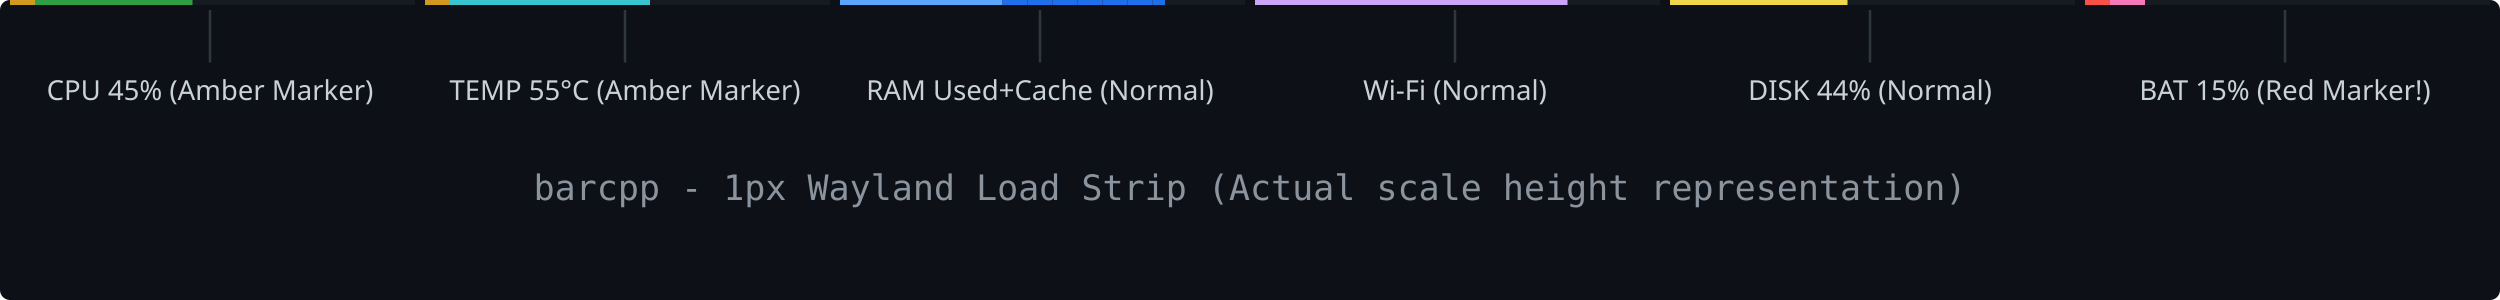
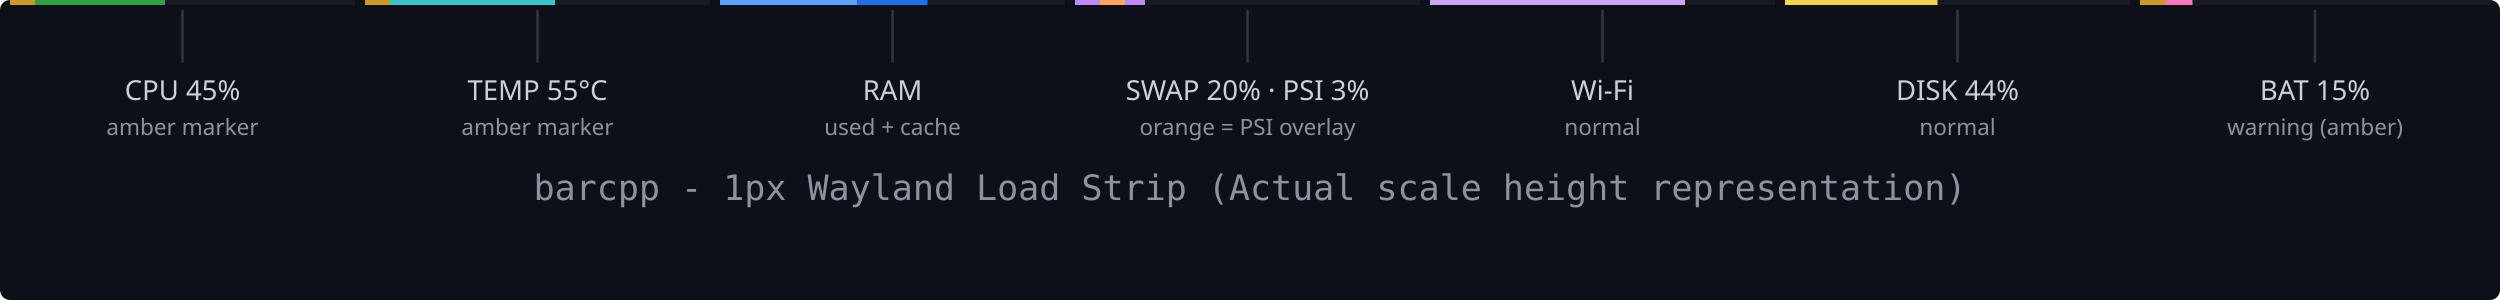
<svg xmlns="http://www.w3.org/2000/svg" viewBox="0 0 1000 120" width="100%" height="120">
  <rect width="1000" height="120" fill="#0d1117" rx="4" />
-   <rect x="4" y="0" width="162" height="2" fill="#161b22" />
+   <rect x="4" y="0" width="138" height="2" fill="#161b22" />
  <rect x="4" y="0" width="10" height="2" fill="#d29922" />
-   <rect x="14" y="0" width="10" height="2" fill="#2ea043" />
-   <rect x="24" y="0" width="10" height="2" fill="#2ea043" />
-   <rect x="34" y="0" width="10" height="2" fill="#2ea043" />
-   <rect x="44" y="0" width="10" height="2" fill="#2ea043" />
-   <rect x="54" y="0" width="10" height="2" fill="#2ea043" />
-   <rect x="64" y="0" width="10" height="2" fill="#2ea043" />
-   <rect x="74" y="0" width="3" height="2" fill="#2ea043" />
-   <rect x="170" y="0" width="162" height="2" fill="#161b22" />
-   <rect x="170" y="0" width="10" height="2" fill="#d29922" />
-   <rect x="180" y="0" width="10" height="2" fill="#39c5cf" />
-   <rect x="190" y="0" width="10" height="2" fill="#39c5cf" />
-   <rect x="200" y="0" width="10" height="2" fill="#39c5cf" />
-   <rect x="210" y="0" width="10" height="2" fill="#39c5cf" />
-   <rect x="220" y="0" width="10" height="2" fill="#39c5cf" />
-   <rect x="230" y="0" width="10" height="2" fill="#39c5cf" />
-   <rect x="240" y="0" width="10" height="2" fill="#39c5cf" />
-   <rect x="250" y="0" width="10" height="2" fill="#39c5cf" />
-   <rect x="336" y="0" width="162" height="2" fill="#161b22" />
-   <rect x="336" y="0" width="10" height="2" fill="#58a6ff" />
-   <rect x="346" y="0" width="10" height="2" fill="#58a6ff" />
-   <rect x="356" y="0" width="10" height="2" fill="#58a6ff" />
-   <rect x="366" y="0" width="10" height="2" fill="#58a6ff" />
-   <rect x="376" y="0" width="10" height="2" fill="#58a6ff" />
-   <rect x="386" y="0" width="10" height="2" fill="#58a6ff" />
-   <rect x="396" y="0" width="5" height="2" fill="#58a6ff" />
-   <rect x="401" y="0" width="10" height="2" fill="#1f6feb" />
-   <rect x="411" y="0" width="10" height="2" fill="#1f6feb" />
-   <rect x="421" y="0" width="10" height="2" fill="#1f6feb" />
-   <rect x="431" y="0" width="10" height="2" fill="#1f6feb" />
-   <rect x="441" y="0" width="10" height="2" fill="#1f6feb" />
-   <rect x="451" y="0" width="10" height="2" fill="#1f6feb" />
-   <rect x="461" y="0" width="5" height="2" fill="#1f6feb" />
-   <rect x="502" y="0" width="162" height="2" fill="#161b22" />
-   <rect x="502" y="0" width="10" height="2" fill="#cba6f7" />
-   <rect x="512" y="0" width="10" height="2" fill="#cba6f7" />
-   <rect x="522" y="0" width="10" height="2" fill="#cba6f7" />
-   <rect x="532" y="0" width="10" height="2" fill="#cba6f7" />
-   <rect x="542" y="0" width="10" height="2" fill="#cba6f7" />
-   <rect x="552" y="0" width="10" height="2" fill="#cba6f7" />
-   <rect x="562" y="0" width="10" height="2" fill="#cba6f7" />
+   <rect x="14" y="0" width="52" height="2" fill="#2ea043" />
+   <rect x="146" y="0" width="138" height="2" fill="#161b22" />
+   <rect x="146" y="0" width="10" height="2" fill="#d29922" />
+   <rect x="156" y="0" width="66" height="2" fill="#39c5cf" />
+   <rect x="288" y="0" width="138" height="2" fill="#161b22" />
+   <rect x="288" y="0" width="10" height="2" fill="#58a6ff" />
+   <rect x="298" y="0" width="45" height="2" fill="#58a6ff" />
+   <rect x="343" y="0" width="28" height="2" fill="#1f6feb" />
+   <rect x="430" y="0" width="138" height="2" fill="#161b22" />
+   <rect x="430" y="0" width="10" height="2" fill="#bc8cff" />
+   <rect x="440" y="0" width="10" height="2" fill="#ffa657" />
+   <rect x="450" y="0" width="8" height="2" fill="#bc8cff" />
+   <rect x="572" y="0" width="138" height="2" fill="#161b22" />
  <rect x="572" y="0" width="10" height="2" fill="#cba6f7" />
-   <rect x="582" y="0" width="10" height="2" fill="#cba6f7" />
-   <rect x="592" y="0" width="10" height="2" fill="#cba6f7" />
-   <rect x="602" y="0" width="10" height="2" fill="#cba6f7" />
-   <rect x="612" y="0" width="10" height="2" fill="#cba6f7" />
-   <rect x="622" y="0" width="5" height="2" fill="#cba6f7" />
-   <rect x="668" y="0" width="162" height="2" fill="#161b22" />
-   <rect x="668" y="0" width="10" height="2" fill="#f0d64b" />
-   <rect x="678" y="0" width="10" height="2" fill="#f0d64b" />
-   <rect x="688" y="0" width="10" height="2" fill="#f0d64b" />
-   <rect x="698" y="0" width="10" height="2" fill="#f0d64b" />
-   <rect x="708" y="0" width="10" height="2" fill="#f0d64b" />
-   <rect x="718" y="0" width="10" height="2" fill="#f0d64b" />
-   <rect x="728" y="0" width="10" height="2" fill="#f0d64b" />
-   <rect x="738" y="0" width="1" height="2" fill="#f0d64b" />
-   <rect x="834" y="0" width="162" height="2" fill="#161b22" />
-   <rect x="834" y="0" width="10" height="2" fill="#f85149" />
-   <rect x="844" y="0" width="10" height="2" fill="#f778ba" />
-   <rect x="854" y="0" width="4" height="2" fill="#f778ba" />
-   <g fill="#8b949e" font-family="sans-serif" font-size="11" text-anchor="middle">
-     <path d="M 84 4 L 84 25" stroke="#30363d" stroke-width="1" />
-     <text x="84" y="40" fill="#c9d1d9">CPU 45% (Amber Marker)</text>
-     <path d="M 250 4 L 250 25" stroke="#30363d" stroke-width="1" />
-     <text x="250" y="40" fill="#c9d1d9">TEMP 55°C (Amber Marker)</text>
-     <path d="M 416 4 L 416 25" stroke="#30363d" stroke-width="1" />
-     <text x="416" y="40" fill="#c9d1d9">RAM Used+Cache (Normal)</text>
-     <path d="M 582 4 L 582 25" stroke="#30363d" stroke-width="1" />
-     <text x="582" y="40" fill="#c9d1d9">Wi-Fi (Normal)</text>
-     <path d="M 748 4 L 748 25" stroke="#30363d" stroke-width="1" />
-     <text x="748" y="40" fill="#c9d1d9">DISK 44% (Normal)</text>
-     <path d="M 914 4 L 914 25" stroke="#30363d" stroke-width="1" />
-     <text x="914" y="40" fill="#c9d1d9">BAT 15% (Red Marker!)</text>
+   <rect x="582" y="0" width="92" height="2" fill="#cba6f7" />
+   <rect x="714" y="0" width="138" height="2" fill="#161b22" />
+   <rect x="714" y="0" width="10" height="2" fill="#f0d64b" />
+   <rect x="724" y="0" width="51" height="2" fill="#f0d64b" />
+   <rect x="856" y="0" width="140" height="2" fill="#161b22" />
+   <rect x="856" y="0" width="10" height="2" fill="#d29922" />
+   <rect x="866" y="0" width="11" height="2" fill="#f778ba" />
+   <g fill="#8b949e" font-family="sans-serif" text-anchor="middle">
+     <path d="M 73 4 L 73 25" stroke="#30363d" stroke-width="1" />
+     <text x="73" y="40" font-size="11" fill="#c9d1d9">CPU 45%</text>
+     <text x="73" y="54" font-size="9">amber marker</text>
+     <path d="M 215 4 L 215 25" stroke="#30363d" stroke-width="1" />
+     <text x="215" y="40" font-size="11" fill="#c9d1d9">TEMP 55°C</text>
+     <text x="215" y="54" font-size="9">amber marker</text>
+     <path d="M 357 4 L 357 25" stroke="#30363d" stroke-width="1" />
+     <text x="357" y="40" font-size="11" fill="#c9d1d9">RAM</text>
+     <text x="357" y="54" font-size="9">used + cache</text>
+     <path d="M 499 4 L 499 25" stroke="#30363d" stroke-width="1" />
+     <text x="499" y="40" font-size="11" fill="#c9d1d9">SWAP 20% · PSI 3%</text>
+     <text x="499" y="54" font-size="9">orange = PSI overlay</text>
+     <path d="M 641 4 L 641 25" stroke="#30363d" stroke-width="1" />
+     <text x="641" y="40" font-size="11" fill="#c9d1d9">Wi-Fi</text>
+     <text x="641" y="54" font-size="9">normal</text>
+     <path d="M 783 4 L 783 25" stroke="#30363d" stroke-width="1" />
+     <text x="783" y="40" font-size="11" fill="#c9d1d9">DISK 44%</text>
+     <text x="783" y="54" font-size="9">normal</text>
+     <path d="M 926 4 L 926 25" stroke="#30363d" stroke-width="1" />
+     <text x="926" y="40" font-size="11" fill="#c9d1d9">BAT 15%</text>
+     <text x="926" y="54" font-size="9">warning (amber)</text>
  </g>
  <text x="500" y="80" fill="#8b949e" font-family="monospace" font-size="14" text-anchor="middle">barcpp - 1px Wayland Load Strip (Actual scale height representation)</text>
</svg>
